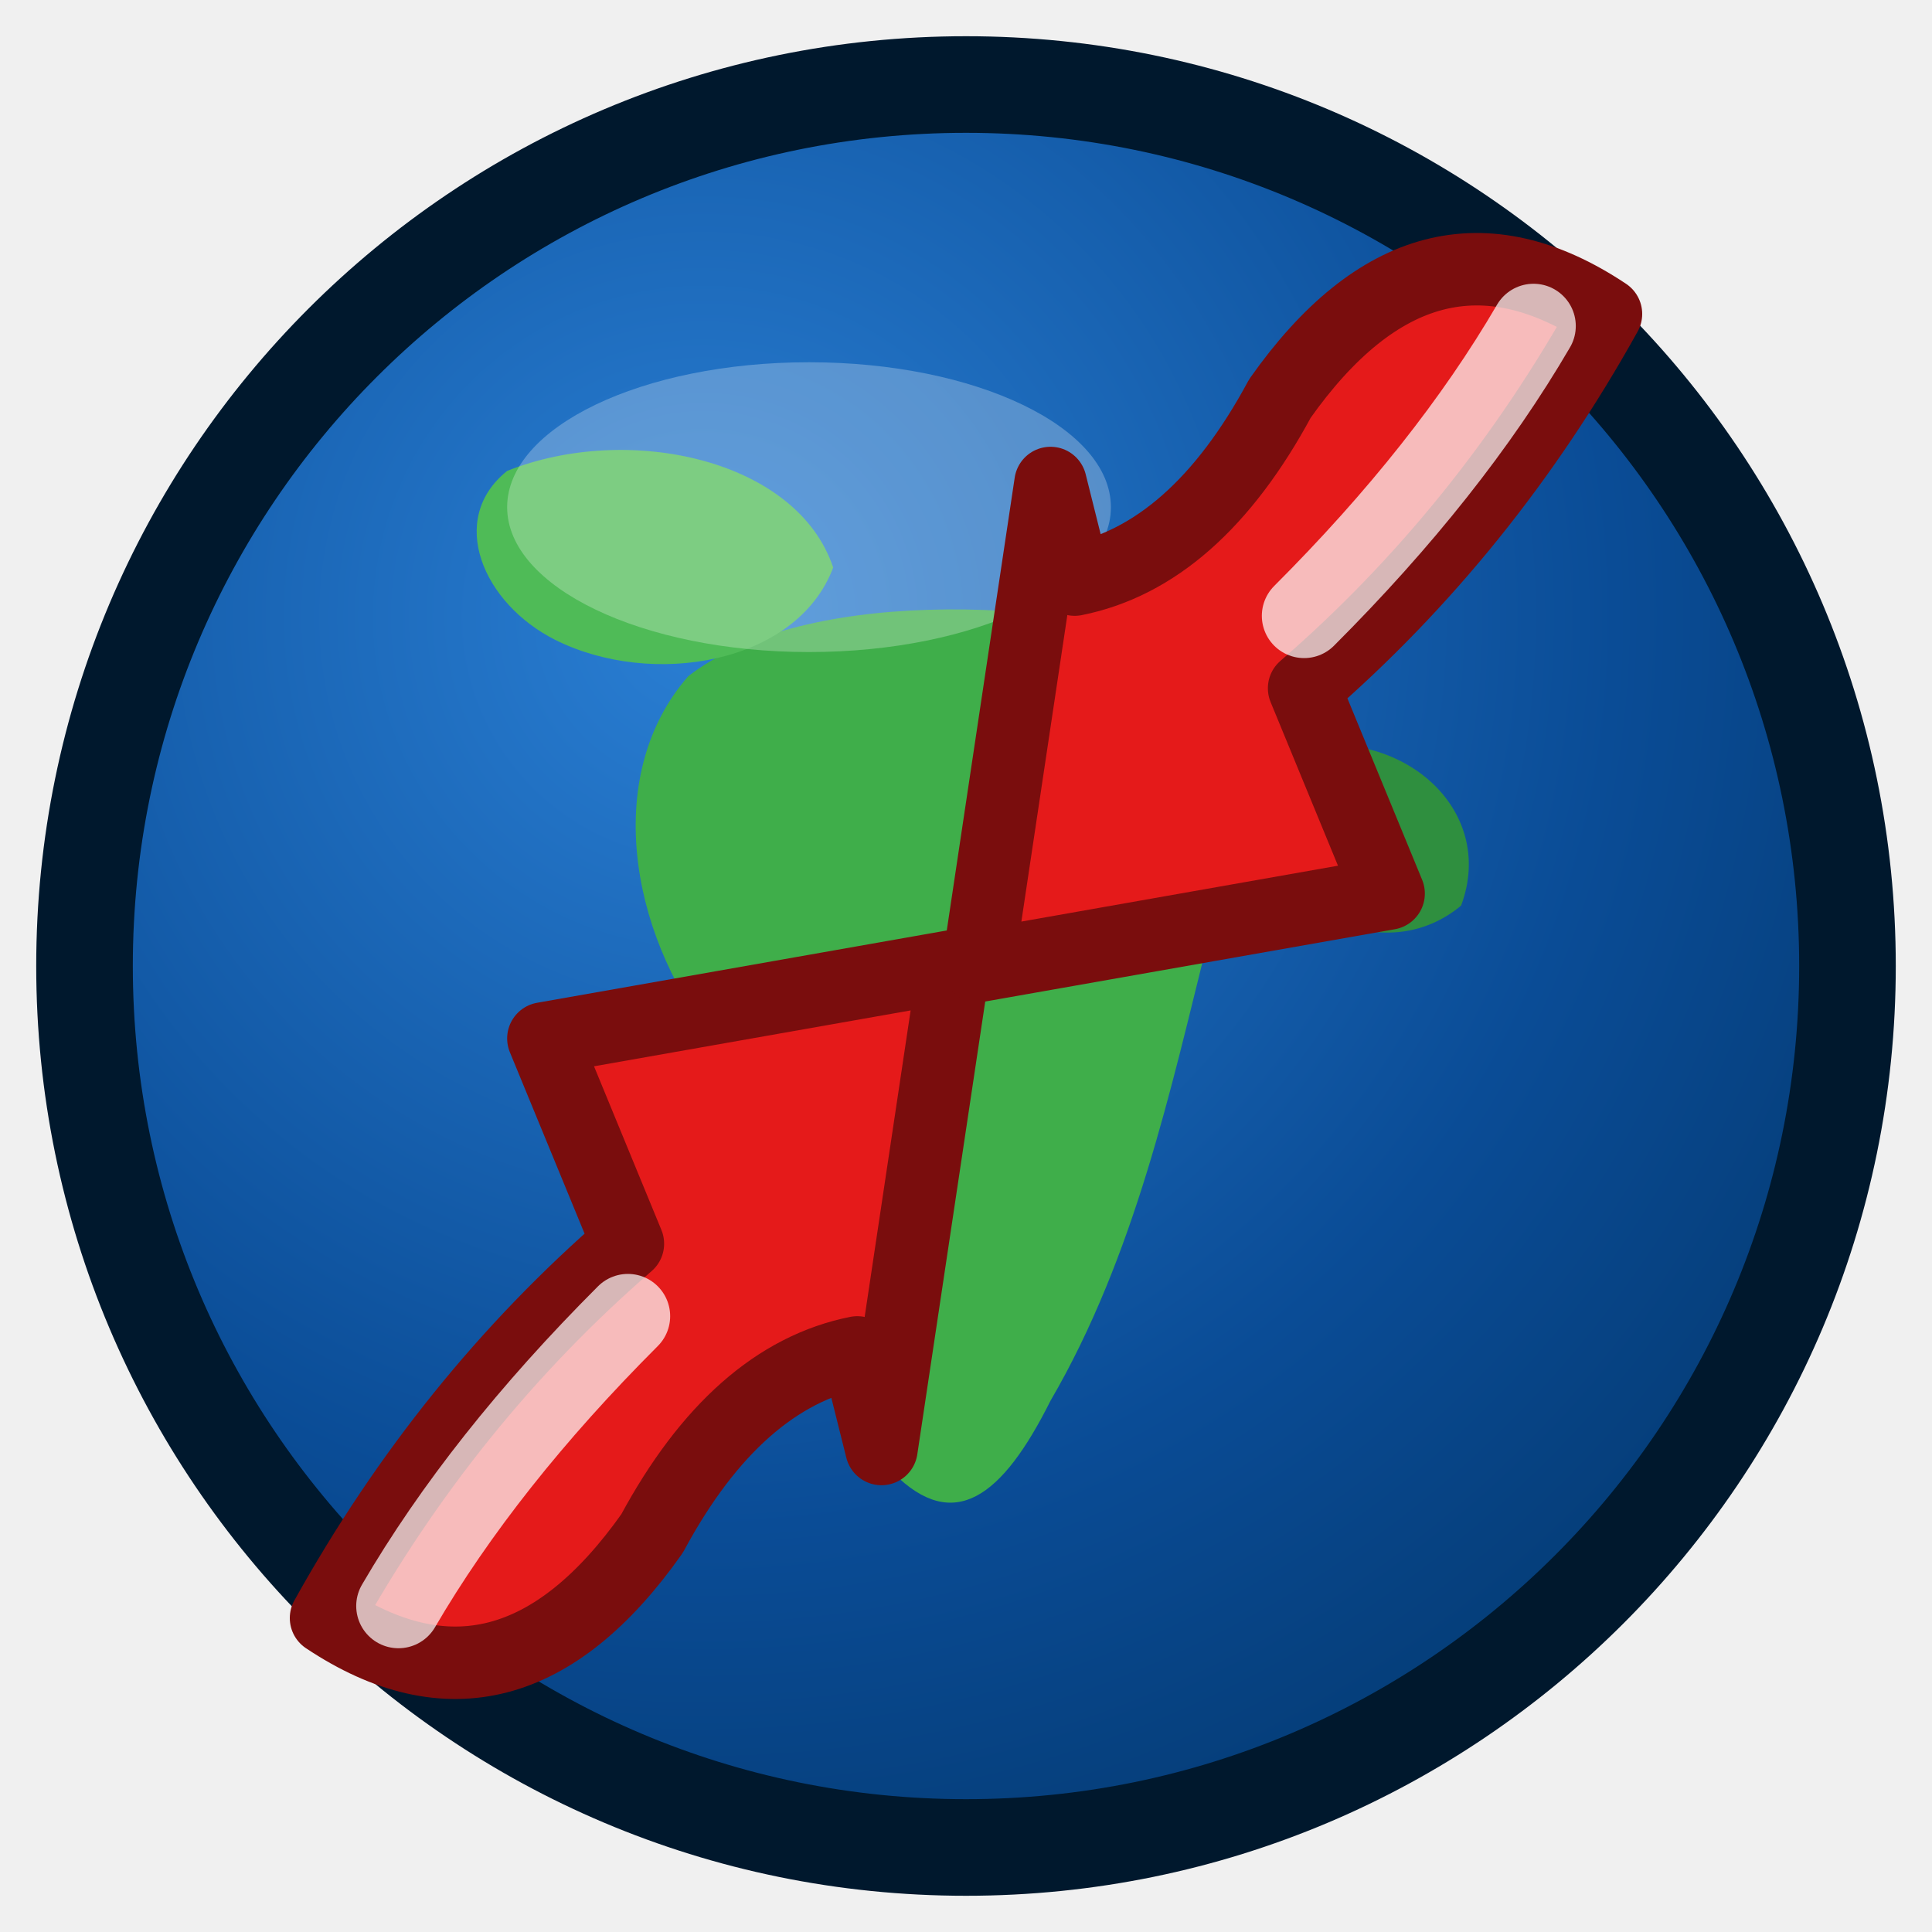
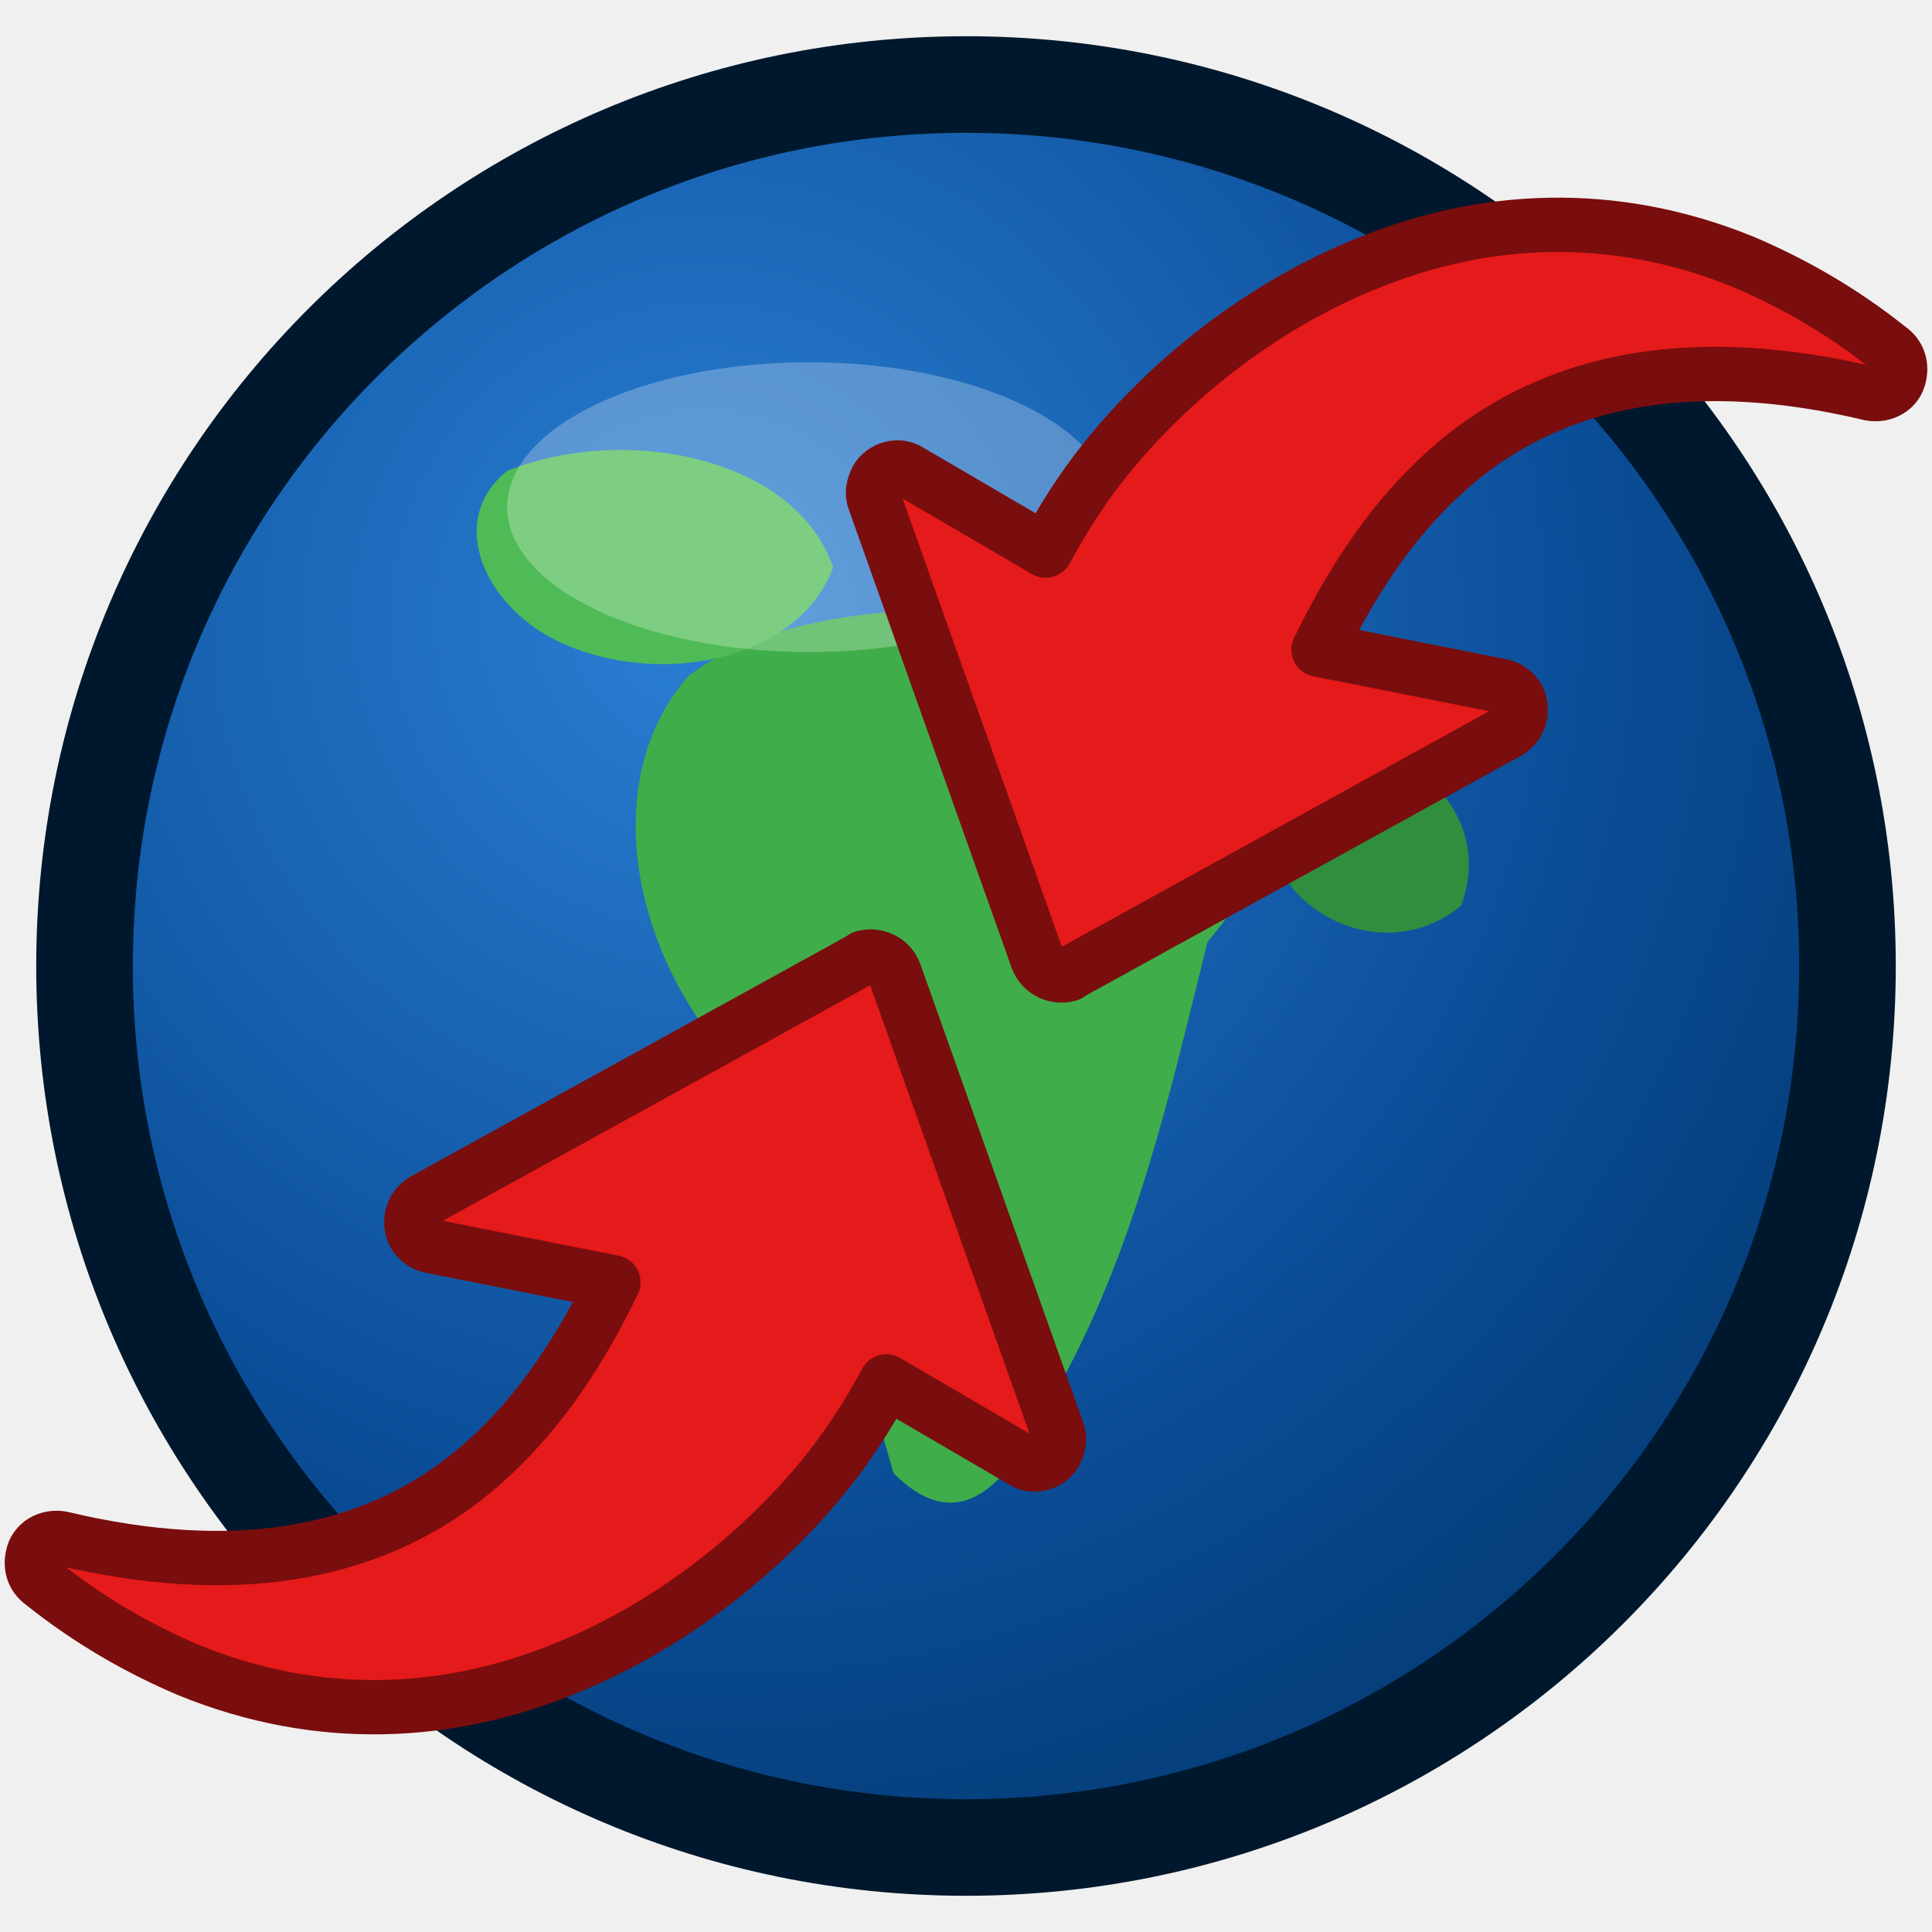
<svg xmlns="http://www.w3.org/2000/svg" viewBox="0 0 16 16">
  <defs>
    <radialGradient id="sea" cx="0.35" cy="0.3" r="0.95">
      <stop offset="0" stop-color="#2a7fd4" />
      <stop offset="0.55" stop-color="#0a4c96" />
      <stop offset="1" stop-color="#00305e" />
    </radialGradient>
  </defs>
  <circle cx="8" cy="8" r="7.3" fill="url(#sea)" stroke="#00182d" stroke-width="0.8" />
-   <path d="M5.7 5.6 C6.6 4.9 8.6 4.9 10.2 5.4 C10.9 6.2 10.6 7.1 10.0 7.8            C9.7 9.0 9.4 10.4 8.7 11.6 C8.3 12.4 7.9 12.7 7.4 12.2            C7.0 10.8 6.6 9.6 5.9 8.6 C5.2 7.7 5.0 6.4 5.7 5.6 Z" fill="#3fae4a" />
+   <path d="M5.7 5.6 C6.6 4.9 8.6 4.9 10.2 5.4 C10.9 6.2 10.6 7.1 10.0 7.8 C9.7 9.0 9.4 10.4 8.7 11.6 C8.3 12.4 7.9 12.7 7.4 12.2 C7.0 10.8 6.6 9.6 5.9 8.6 C5.2 7.7 5.0 6.4 5.7 5.6 Z" fill="#3fae4a" />
  <path d="M4.2 3.9 C5.2 3.5 6.6 3.8 6.9 4.7 C6.6 5.5 5.4 5.7 4.6 5.3 C4.0 5.0 3.7 4.3 4.2 3.9 Z" fill="#4fbb57" />
  <path d="M10.7 6.2 C11.6 6.0 12.4 6.7 12.1 7.5 C11.5 8.0 10.6 7.6 10.5 6.9 Z" fill="#2f8f3f" />
  <ellipse cx="6.7" cy="4.2" rx="2.5" ry="1.2" fill="#ffffff" opacity="0.26" />
-   <path d="M 7.9 8.0 L 4.5 8.6 L 5.2 10.3 Q 3.7 11.6 2.7 13.4 Q 4.2 14.4 5.4 12.7 Q 6.1 11.4 7.1 11.2 L 7.3 12.0 Z" fill="#e51a1a" stroke="#7a0d0d" stroke-width="0.6" stroke-linejoin="round" />
-   <path d="M 5.2 10.9 Q 4.0 12.1 3.3 13.3" fill="none" stroke="#ffffff" stroke-width="0.7" opacity="0.7" stroke-linecap="round" />
-   <path d="M 8.1 8.0 L 11.5 7.4 L 10.8 5.7 Q 12.3 4.4 13.3 2.6 Q 11.8 1.6 10.6 3.3 Q 9.9 4.6 8.9 4.8 L 8.7 4.0 Z" fill="#e51a1a" stroke="#7a0d0d" stroke-width="0.6" stroke-linejoin="round" />
-   <path d="M 10.8 5.1 Q 12.0 3.9 12.7 2.7" fill="none" stroke="#ffffff" stroke-width="0.7" opacity="0.7" stroke-linecap="round" />
+   <path d="M 5.08 10.62 L 3.57 10.32 C 3.51 10.31 3.46 10.27 3.43 10.22 C 3.38 10.12 3.41 10.0 3.51 9.94 L 7.12 7.95 L 7.15 7.93 C 7.25 7.9 7.37 7.95 7.41 8.06 L 8.76 11.86 C 8.78 11.91 8.77 11.97 8.74 12.03 C 8.69 12.12 8.56 12.16 8.47 12.1 L 7.34 11.44 C 7.21 11.68 7.05 11.94 6.85 12.19 C 6.33 12.84 5.56 13.47 4.65 13.83 C 3.73 14.2 2.66 14.28 1.56 13.83 C 1.16 13.66 0.75 13.43 0.35 13.11 C 0.28 13.06 0.25 12.98 0.27 12.89 C 0.29 12.78 0.4 12.72 0.51 12.74 C 1.98 13.09 3.0 12.84 3.72 12.34 C 4.36 11.89 4.78 11.24 5.08 10.62 Z" fill="#e51a1a" stroke="#7a0d0d" stroke-width="0.45" stroke-linejoin="round" />
+   <path d="M 10.92 5.38 L 12.43 5.68 C 12.49 5.69 12.54 5.73 12.57 5.78 C 12.62 5.88 12.59 6.0 12.49 6.06 L 8.88 8.05 L 8.85 8.07 C 8.75 8.1 8.63 8.05 8.59 7.94 L 7.24 4.14 C 7.22 4.09 7.23 4.03 7.26 3.97 C 7.31 3.88 7.44 3.84 7.53 3.9 L 8.66 4.56 C 8.79 4.32 8.95 4.06 9.15 3.81 C 9.67 3.16 10.44 2.53 11.35 2.17 C 12.27 1.8 13.34 1.72 14.44 2.17 C 14.84 2.34 15.25 2.57 15.65 2.89 C 15.72 2.94 15.75 3.02 15.73 3.11 C 15.71 3.22 15.6 3.28 15.49 3.26 C 14.02 2.91 13.0 3.16 12.28 3.66 C 11.64 4.11 11.22 4.76 10.92 5.38 Z" fill="#e51a1a" stroke="#7a0d0d" stroke-width="0.45" stroke-linejoin="round" />
</svg>
